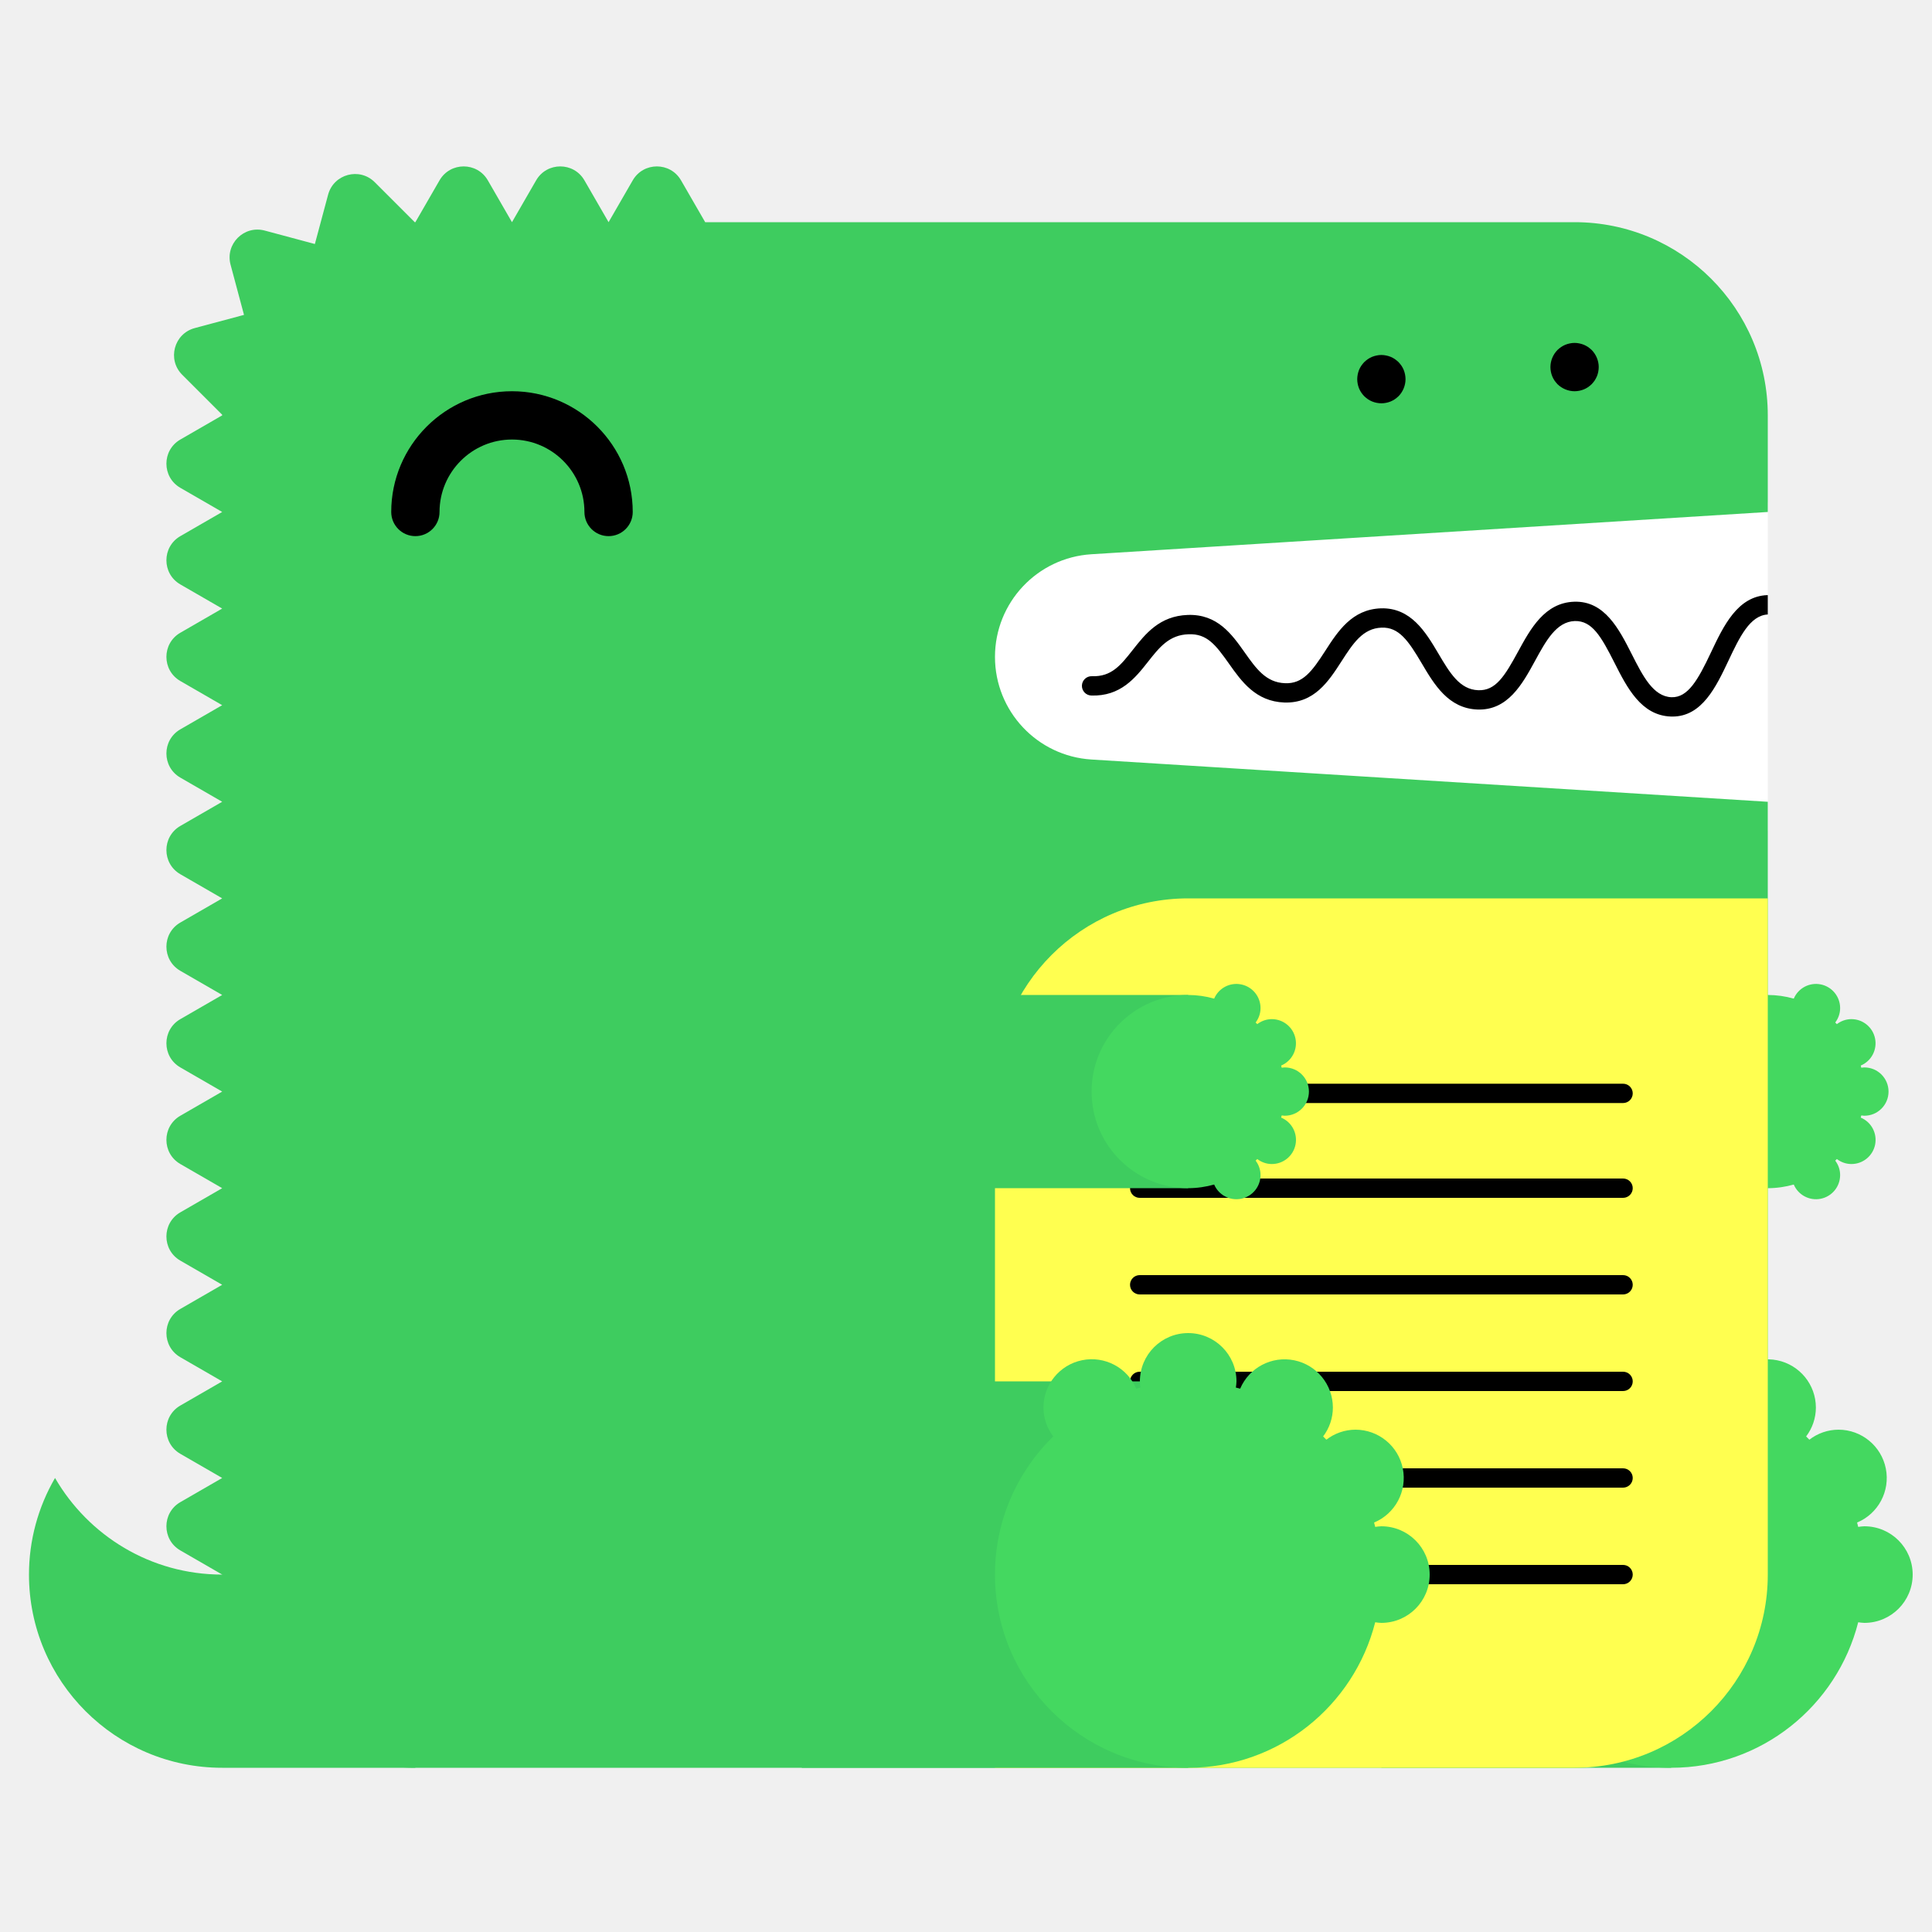
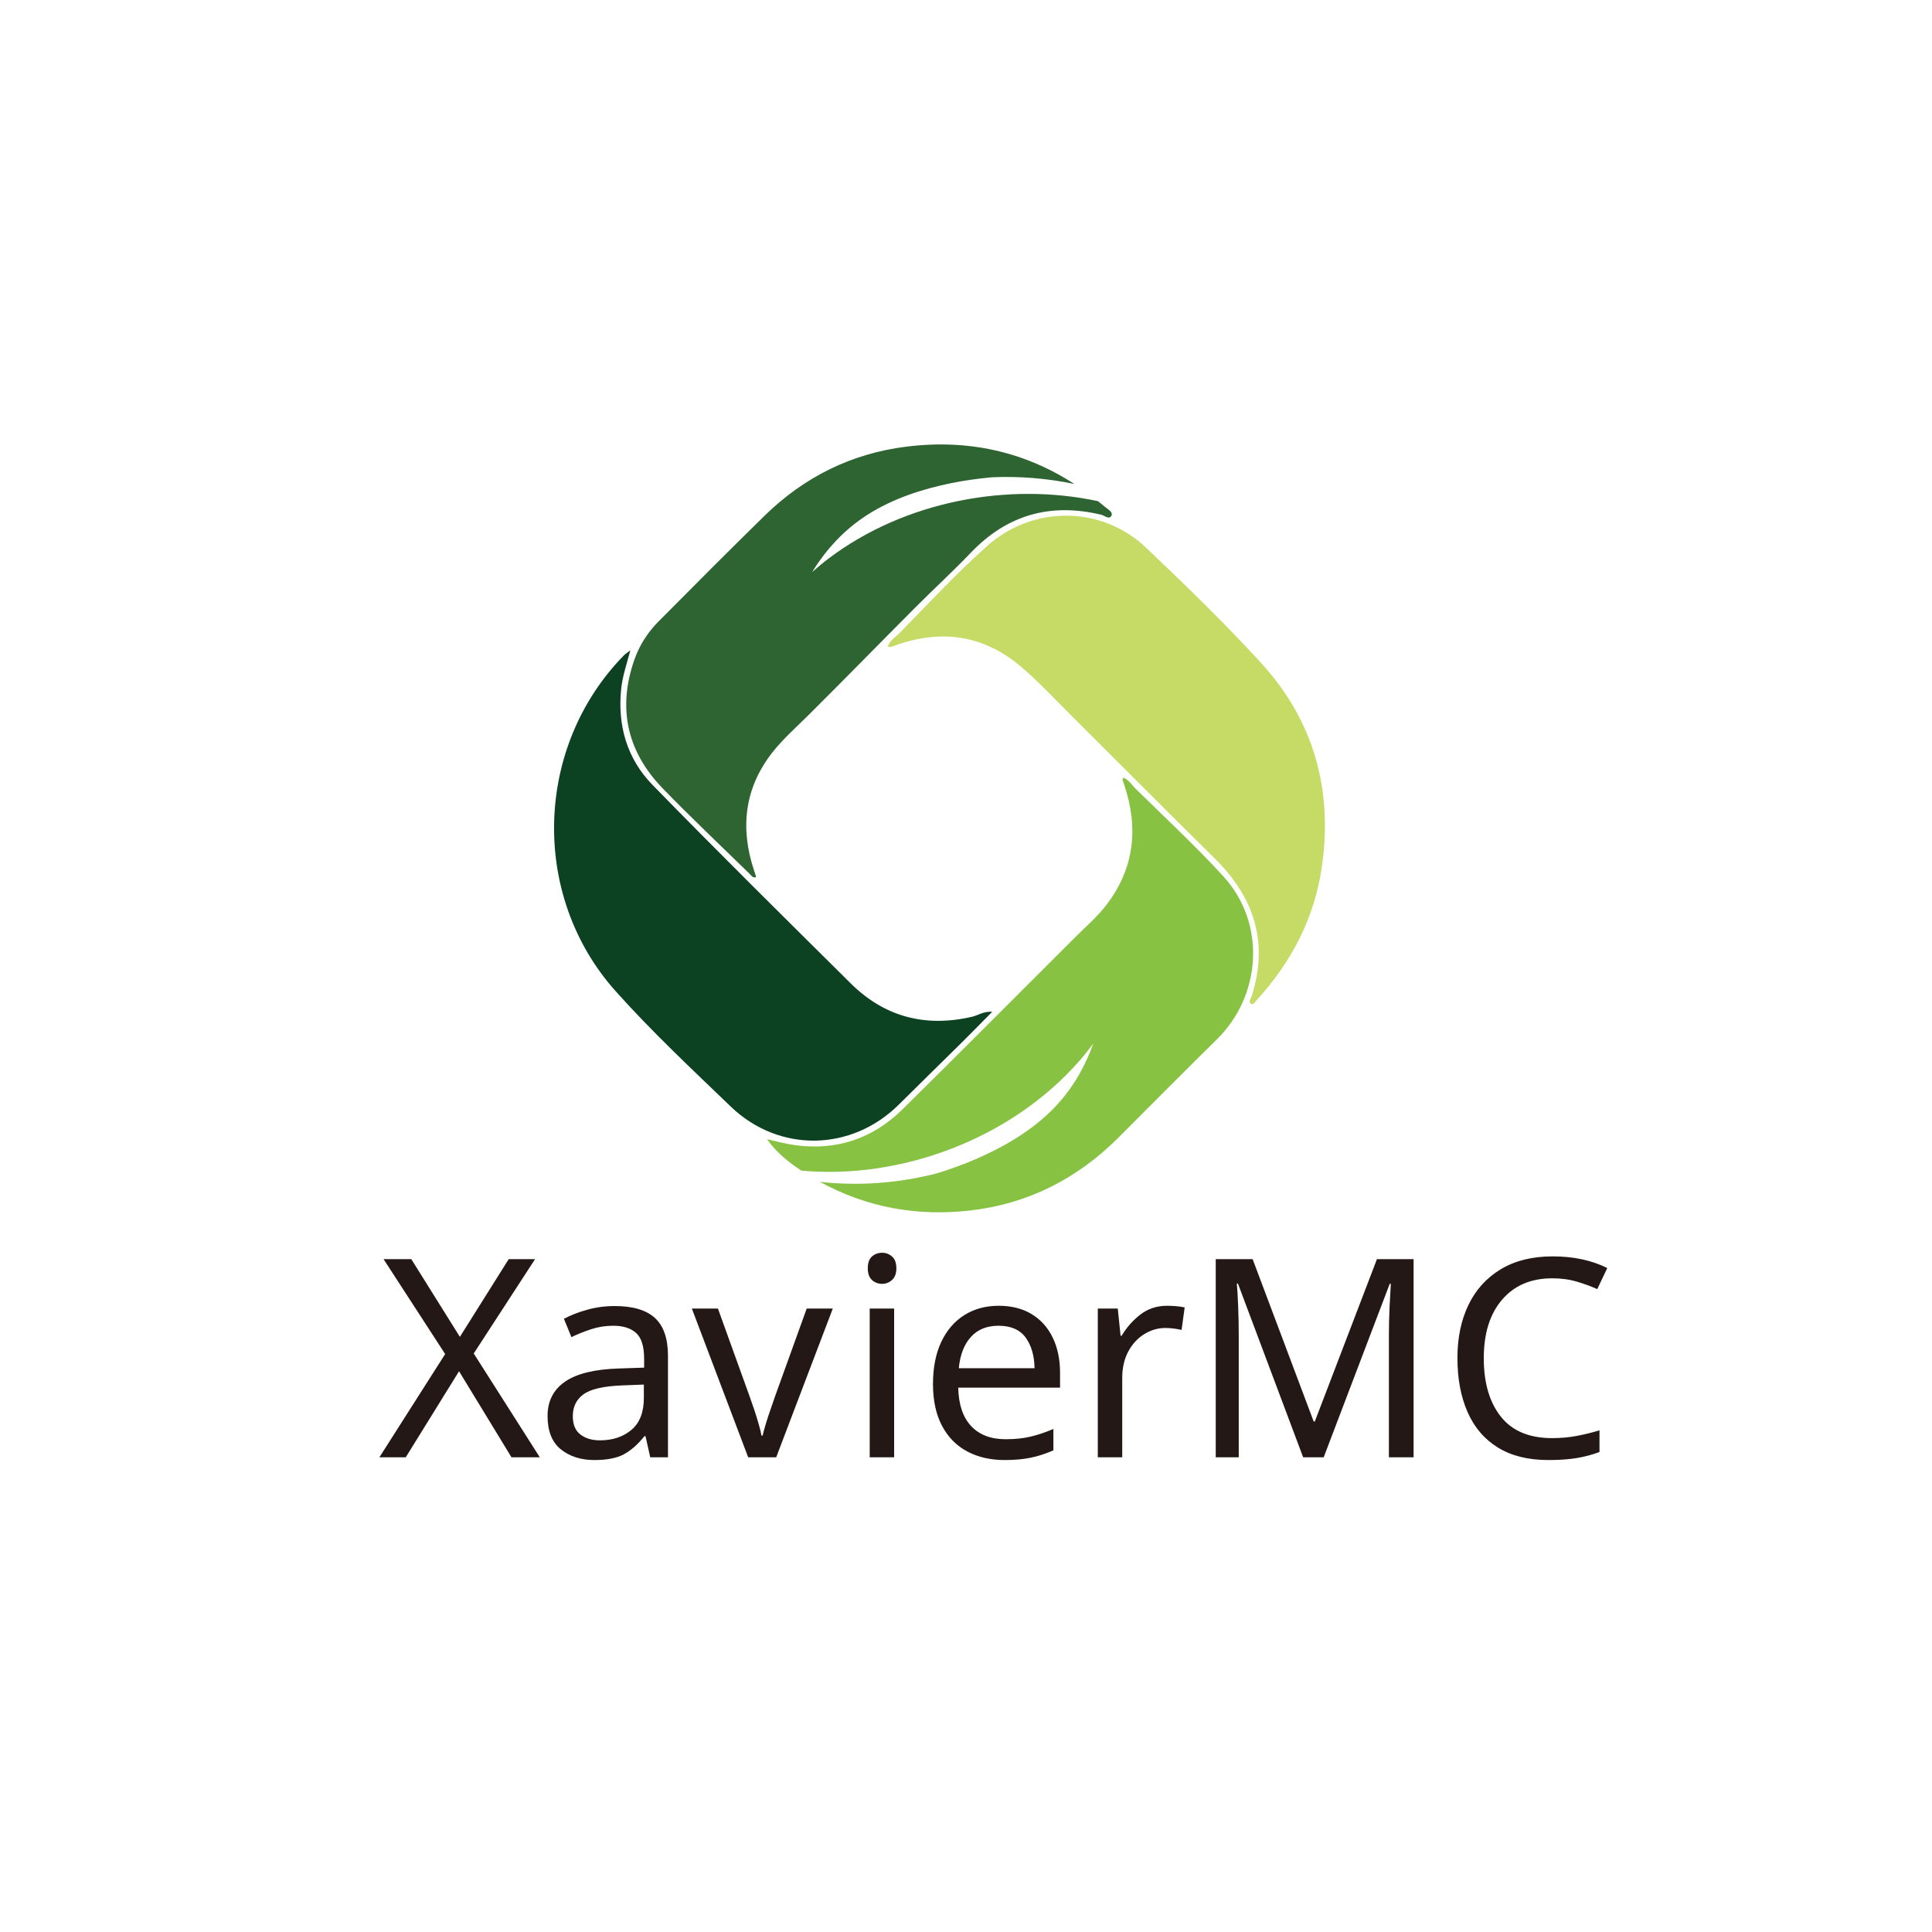
- <svg xmlns="http://www.w3.org/2000/svg" width="200" height="200" viewBox="0 0 200 200">
-   <g fill="none" fill-rule="evenodd">
-     <path fill="#FFF" d="M99 52h84v34H99z" />
-     <path d="M23 163c-7.398 0-13.843-4.027-17.303-10A19.886 19.886 0 0 0 3 163c0 11.046 8.954 20 20 20h20v-20H23z" fill="#3ECC5F" />
-     <path d="M112.98 57.376L183 53V43c0-11.046-8.954-20-20-20H73l-2.5-4.33c-1.112-1.925-3.889-1.925-5 0L63 23l-2.5-4.33c-1.111-1.925-3.889-1.925-5 0L53 23l-2.5-4.33c-1.111-1.925-3.889-1.925-5 0L43 23c-.022 0-.042.003-.065.003l-4.142-4.141c-1.57-1.571-4.252-.853-4.828 1.294l-1.369 5.104-5.192-1.392c-2.148-.575-4.111 1.389-3.535 3.536l1.39 5.193-5.102 1.367c-2.148.576-2.867 3.259-1.296 4.83l4.142 4.142c0 .021-.003.042-.003.064l-4.33 2.5c-1.925 1.111-1.925 3.889 0 5L23 53l-4.33 2.5c-1.925 1.111-1.925 3.889 0 5L23 63l-4.33 2.5c-1.925 1.111-1.925 3.889 0 5L23 73l-4.33 2.5c-1.925 1.111-1.925 3.889 0 5L23 83l-4.33 2.5c-1.925 1.111-1.925 3.889 0 5L23 93l-4.33 2.5c-1.925 1.111-1.925 3.889 0 5L23 103l-4.33 2.5c-1.925 1.111-1.925 3.889 0 5L23 113l-4.33 2.5c-1.925 1.111-1.925 3.889 0 5L23 123l-4.33 2.5c-1.925 1.111-1.925 3.889 0 5L23 133l-4.33 2.5c-1.925 1.111-1.925 3.889 0 5L23 143l-4.33 2.5c-1.925 1.111-1.925 3.889 0 5L23 153l-4.33 2.5c-1.925 1.111-1.925 3.889 0 5L23 163c0 11.046 8.954 20 20 20h120c11.046 0 20-8.954 20-20V83l-70.02-4.376A10.645 10.645 0 0 1 103 68c0-5.621 4.37-10.273 9.98-10.624" fill="#3ECC5F" />
-     <path fill="#3ECC5F" d="M143 183h30v-40h-30z" />
-     <path d="M193 158c-.219 0-.428.037-.639.064-.038-.15-.074-.301-.116-.451A5 5 0 0 0 190.32 148a4.96 4.96 0 0 0-3.016 1.036 26.531 26.531 0 0 0-.335-.336 4.955 4.955 0 0 0 1.011-2.987 5 5 0 0 0-9.599-1.959c-.148-.042-.297-.077-.445-.115.027-.211.064-.42.064-.639a5 5 0 0 0-5-5 5 5 0 0 0-5 5c0 .219.037.428.064.639-.148.038-.297.073-.445.115a4.998 4.998 0 0 0-9.599 1.959c0 1.125.384 2.151 1.011 2.987-3.717 3.632-6.031 8.693-6.031 14.3 0 11.046 8.954 20 20 20 9.339 0 17.16-6.41 19.361-15.064.211.027.42.064.639.064a5 5 0 0 0 5-5 5 5 0 0 0-5-5" fill="#44D860" />
-     <path fill="#3ECC5F" d="M153 123h30v-20h-30z" />
-     <path d="M193 115.5a2.5 2.5 0 1 0 0-5c-.109 0-.214.019-.319.032-.02-.075-.037-.15-.058-.225a2.501 2.501 0 0 0-.963-4.807c-.569 0-1.088.197-1.508.518a6.653 6.653 0 0 0-.168-.168c.314-.417.506-.931.506-1.494a2.5 2.5 0 0 0-4.8-.979A9.987 9.987 0 0 0 183 103c-5.522 0-10 4.478-10 10s4.478 10 10 10c.934 0 1.833-.138 2.69-.377a2.5 2.5 0 0 0 4.8-.979c0-.563-.192-1.077-.506-1.494.057-.055.113-.111.168-.168.42.321.939.518 1.508.518a2.5 2.5 0 0 0 .963-4.807c.021-.074.038-.15.058-.225.105.013.21.032.319.032" fill="#44D860" />
-     <path d="M63 55.5a2.5 2.5 0 0 1-2.5-2.5c0-4.136-3.364-7.5-7.5-7.5s-7.5 3.364-7.5 7.5a2.5 2.5 0 1 1-5 0c0-6.893 5.607-12.5 12.5-12.5S65.5 46.107 65.5 53a2.5 2.5 0 0 1-2.5 2.5" fill="#000" />
-     <path d="M103 183h60c11.046 0 20-8.954 20-20V93h-60c-11.046 0-20 8.954-20 20v70z" fill="#FFFF50" />
-     <path d="M168.02 124h-50.04a1 1 0 1 1 0-2h50.04a1 1 0 1 1 0 2m0 20h-50.04a1 1 0 1 1 0-2h50.04a1 1 0 1 1 0 2m0 20h-50.04a1 1 0 1 1 0-2h50.04a1 1 0 1 1 0 2m0-49.814h-50.04a1 1 0 1 1 0-2h50.04a1 1 0 1 1 0 2m0 19.814h-50.04a1 1 0 1 1 0-2h50.04a1 1 0 1 1 0 2m0 20h-50.04a1 1 0 1 1 0-2h50.04a1 1 0 1 1 0 2M183 61.611c-.012 0-.022-.006-.034-.005-3.09.105-4.552 3.196-5.842 5.923-1.346 2.85-2.387 4.703-4.093 4.647-1.889-.068-2.969-2.202-4.113-4.46-1.314-2.594-2.814-5.536-5.963-5.426-3.046.104-4.513 2.794-5.807 5.167-1.377 2.528-2.314 4.065-4.121 3.994-1.927-.07-2.951-1.805-4.136-3.813-1.321-2.236-2.848-4.75-5.936-4.664-2.994.103-4.465 2.385-5.763 4.4-1.373 2.13-2.335 3.428-4.165 3.351-1.973-.07-2.992-1.51-4.171-3.177-1.324-1.873-2.816-3.993-5.895-3.89-2.928.1-4.399 1.97-5.696 3.618-1.232 1.564-2.194 2.802-4.229 2.724a1 1 0 0 0-.072 2c3.017.101 4.545-1.8 5.872-3.487 1.177-1.496 2.193-2.787 4.193-2.855 1.926-.082 2.829 1.115 4.195 3.045 1.297 1.834 2.769 3.914 5.731 4.021 3.103.104 4.596-2.215 5.918-4.267 1.182-1.834 2.202-3.417 4.15-3.484 1.793-.067 2.769 1.35 4.145 3.681 1.297 2.197 2.766 4.686 5.787 4.796 3.125.108 4.634-2.62 5.949-5.035 1.139-2.088 2.214-4.06 4.119-4.126 1.793-.042 2.728 1.595 4.111 4.33 1.292 2.553 2.757 5.445 5.825 5.556l.169.003c3.064 0 4.518-3.075 5.805-5.794 1.139-2.41 2.217-4.68 4.067-4.773v-2z" fill="#000" />
-     <path fill="#3ECC5F" d="M83 183h40v-40H83z" />
-     <path d="M143 158c-.219 0-.428.037-.639.064-.038-.15-.074-.301-.116-.451A5 5 0 0 0 140.32 148a4.96 4.96 0 0 0-3.016 1.036 26.531 26.531 0 0 0-.335-.336 4.955 4.955 0 0 0 1.011-2.987 5 5 0 0 0-9.599-1.959c-.148-.042-.297-.077-.445-.115.027-.211.064-.42.064-.639a5 5 0 0 0-5-5 5 5 0 0 0-5 5c0 .219.037.428.064.639-.148.038-.297.073-.445.115a4.998 4.998 0 0 0-9.599 1.959c0 1.125.384 2.151 1.011 2.987-3.717 3.632-6.031 8.693-6.031 14.3 0 11.046 8.954 20 20 20 9.339 0 17.16-6.41 19.361-15.064.211.027.42.064.639.064a5 5 0 0 0 5-5 5 5 0 0 0-5-5" fill="#44D860" />
-     <path fill="#3ECC5F" d="M83 123h40v-20H83z" />
-     <path d="M133 115.5a2.5 2.5 0 1 0 0-5c-.109 0-.214.019-.319.032-.02-.075-.037-.15-.058-.225a2.501 2.501 0 0 0-.963-4.807c-.569 0-1.088.197-1.508.518a6.653 6.653 0 0 0-.168-.168c.314-.417.506-.931.506-1.494a2.5 2.5 0 0 0-4.8-.979A9.987 9.987 0 0 0 123 103c-5.522 0-10 4.478-10 10s4.478 10 10 10c.934 0 1.833-.138 2.69-.377a2.5 2.5 0 0 0 4.8-.979c0-.563-.192-1.077-.506-1.494.057-.055.113-.111.168-.168.42.321.939.518 1.508.518a2.5 2.5 0 0 0 .963-4.807c.021-.074.038-.15.058-.225.105.013.21.032.319.032" fill="#44D860" />
-     <path d="M143 41.75c-.16 0-.33-.02-.49-.05a2.52 2.52 0 0 1-.47-.14c-.15-.06-.29-.14-.431-.23-.13-.09-.259-.2-.38-.31-.109-.12-.219-.24-.309-.38s-.17-.28-.231-.43a2.619 2.619 0 0 1-.189-.96c0-.16.02-.33.05-.49.03-.16.08-.31.139-.47.061-.15.141-.29.231-.43.09-.13.2-.26.309-.38.121-.11.25-.22.38-.31.141-.09.281-.17.431-.23.149-.06.31-.11.47-.14.32-.07.65-.07.98 0 .159.03.32.08.47.14.149.06.29.14.43.23.13.09.259.2.38.31.11.12.22.25.31.38.09.14.17.28.23.43.06.16.11.31.14.47.029.16.05.33.05.49 0 .66-.271 1.31-.73 1.77-.121.11-.25.22-.38.31-.14.09-.281.17-.43.23a2.565 2.565 0 0 1-.96.19m20-1.25c-.66 0-1.3-.27-1.771-.73a3.802 3.802 0 0 1-.309-.38c-.09-.14-.17-.28-.231-.43a2.619 2.619 0 0 1-.189-.96c0-.66.27-1.3.729-1.77.121-.11.25-.22.38-.31.141-.09.281-.17.431-.23.149-.06.31-.11.47-.14.32-.07.66-.07.98 0 .159.03.32.08.47.14.149.06.29.14.43.23.13.09.259.2.38.31.459.47.73 1.11.73 1.77 0 .16-.021.33-.05.49-.03.16-.08.32-.14.47-.07.15-.14.29-.23.43-.09.13-.2.26-.31.38-.121.11-.25.22-.38.31-.14.09-.281.17-.43.23a2.565 2.565 0 0 1-.96.19" fill="#000" />
+ <svg xmlns="http://www.w3.org/2000/svg" id="_图层_1" data-name="图层 1" viewBox="0 0 893.5 893.5">
+   <defs>
+     <style>
+       .cls-1 {
+         fill: #c5db65;
+       }
+ 
+       .cls-1, .cls-2, .cls-3, .cls-4, .cls-5 {
+         stroke-width: 0px;
+       }
+ 
+       .cls-2 {
+         fill: #88c243;
+       }
+ 
+       .cls-3 {
+         fill: #fff;
+       }
+ 
+       .cls-6 {
+         letter-spacing: -.03em;
+       }
+ 
+       .cls-4 {
+         fill: #0c4122;
+       }
+ 
+       .cls-5 {
+         fill: #2d6432;
+       }
+ 
+       .cls-7 {
+         letter-spacing: -.03em;
+       }
+ 
+       .cls-8 {
+         letter-spacing: 0em;
+       }
+ 
+       .cls-9 {
+         fill: #231815;
+         font-family: Croogla4F, 'Croogla 4F';
+         font-size: 128.33px;
+       }
+     </style>
+   </defs>
+   <rect class="cls-3" width="893.5" height="893.5" />
+   <g>
+     <g>
+       <path class="cls-1" d="M410.5,298.95c1.21-2.96,3.77-4.4,5.68-6.36,13.23-13.54,26.16-27.41,40.27-40.03,21.29-19.03,53.07-18.79,73.7.84,18.11,17.23,36.11,34.66,52.98,53.08,24.46,26.7,33.37,58.67,28.18,94.52-3.46,23.86-14.2,44.15-30.34,61.79-.64.7-1.25,1.99-2.31,1.47-1.5-.73-.34-2-.02-2.94,8.31-25.16,1.51-46.23-16.98-64.43-22.25-21.91-44.23-44.09-66.36-66.12-7.4-7.37-14.56-15.04-22.44-21.88-17.47-15.17-37.36-18.16-59-10.34-.9.32-1.73,1.03-3.37.39Z" />
+       <path class="cls-4" d="M458.88,467.92c-5.02,5.07-9.4,9.57-13.86,13.99-9.73,9.64-19.56,19.19-29.26,28.86-21.92,21.84-55.47,22.46-77.8.99-18.12-17.43-36.51-34.64-53.26-53.38-39.51-44.2-37.57-113.02,3.87-155.33.64-.65,1.45-1.13,2.95-2.28-1.73,6.47-3.61,11.89-4.22,17.64-1.8,17.02,2.63,32.43,14.42,44.53,30.18,30.97,60.97,61.35,91.67,91.81,15.72,15.61,34.62,20.47,56.15,15.48,2.8-.65,5.27-2.57,9.35-2.31Z" />
+       <path class="cls-2" d="M562.66,480.79c-15.33,15.06-30.44,30.34-45.64,45.54-18.99,18.94-41.8,30.46-68.38,33.5-24.63,2.8-47.94-1.43-69.46-13.26,17.95,2.02,36.48.61,54.11-3.93,6.14-1.89,12.19-4.06,18.07-6.61,12.6-5.49,24.7-12.46,34.57-22.08,9.01-8.77,15.5-19.56,19.68-31.34-1.94,2.62-3.98,5.22-6.2,7.77-31.8,36.46-82.82,55.21-128.81,51.01-5.98-3.94-11.52-8.4-15.86-14.52,4.22.92,8.41,2.11,12.7,2.7,19.34,2.7,36.14-2.92,49.98-16.57,26.76-26.4,53.26-53.05,79.88-79.6,4.79-4.79,9.98-9.23,14.14-14.6,13.26-17.08,15.21-35.93,8.41-56.08-.22-.66-.51-1.31-.7-1.99-.07-.22.14-.51.31-1.07,2.58.9,3.86,3.25,5.58,4.95,13.68,13.46,27.81,26.55,40.76,40.71,19.7,21.55,17.8,54.92-3.13,75.47Z" />
+       <path class="cls-5" d="M514.06,238.41c-1.02,2.11-3.2.03-4.79-.36-23.47-5.64-43.52.02-60.29,17.56-8.26,8.65-17.13,16.76-25.58,25.24-16.45,16.49-32.72,33.18-49.23,49.6-5.8,5.78-12.03,11.22-17.05,17.64-12.87,16.47-14.89,34.9-8.4,54.48.32.93.65,1.85.93,2.79.03.08-.14.24-.22.39-1.38.27-1.99-.88-2.74-1.61-13.43-13.12-27.1-26.02-40.17-39.49-16.57-17.08-21.03-37.19-13.07-59.75,2.33-6.6,6.14-12.48,11.05-17.44,16.34-16.45,32.67-32.89,49.24-49.09,18.27-17.83,40.17-28.69,65.56-31.82,28.61-3.54,54.48,2.36,77.58,17.29-12.46-2.63-25.33-3.67-38.08-3.11-6.39.58-12.77,1.46-19.06,2.74-13.45,2.77-26.74,7.11-38.38,14.48-10.62,6.71-19.21,15.94-25.74,26.6,2.45-2.16,4.98-4.28,7.68-6.32,35.19-26.52,82.93-35.37,124.51-26.45,1.05.82,2.09,1.68,3.13,2.57,1.33,1.12,3.89,2.46,3.09,4.06Z" />
+     </g>
+     <text class="cls-9" transform="translate(174.95 673.95)">
+       <tspan class="cls-6" x="0" y="0">X</tspan>
+       <tspan class="cls-7" x="72.38" y="0">a</tspan>
+       <tspan class="cls-8" x="145.01" y="0">v</tspan>
+       <tspan x="216.36" y="0">ierMC</tspan>
+     </text>
  </g>
</svg>
